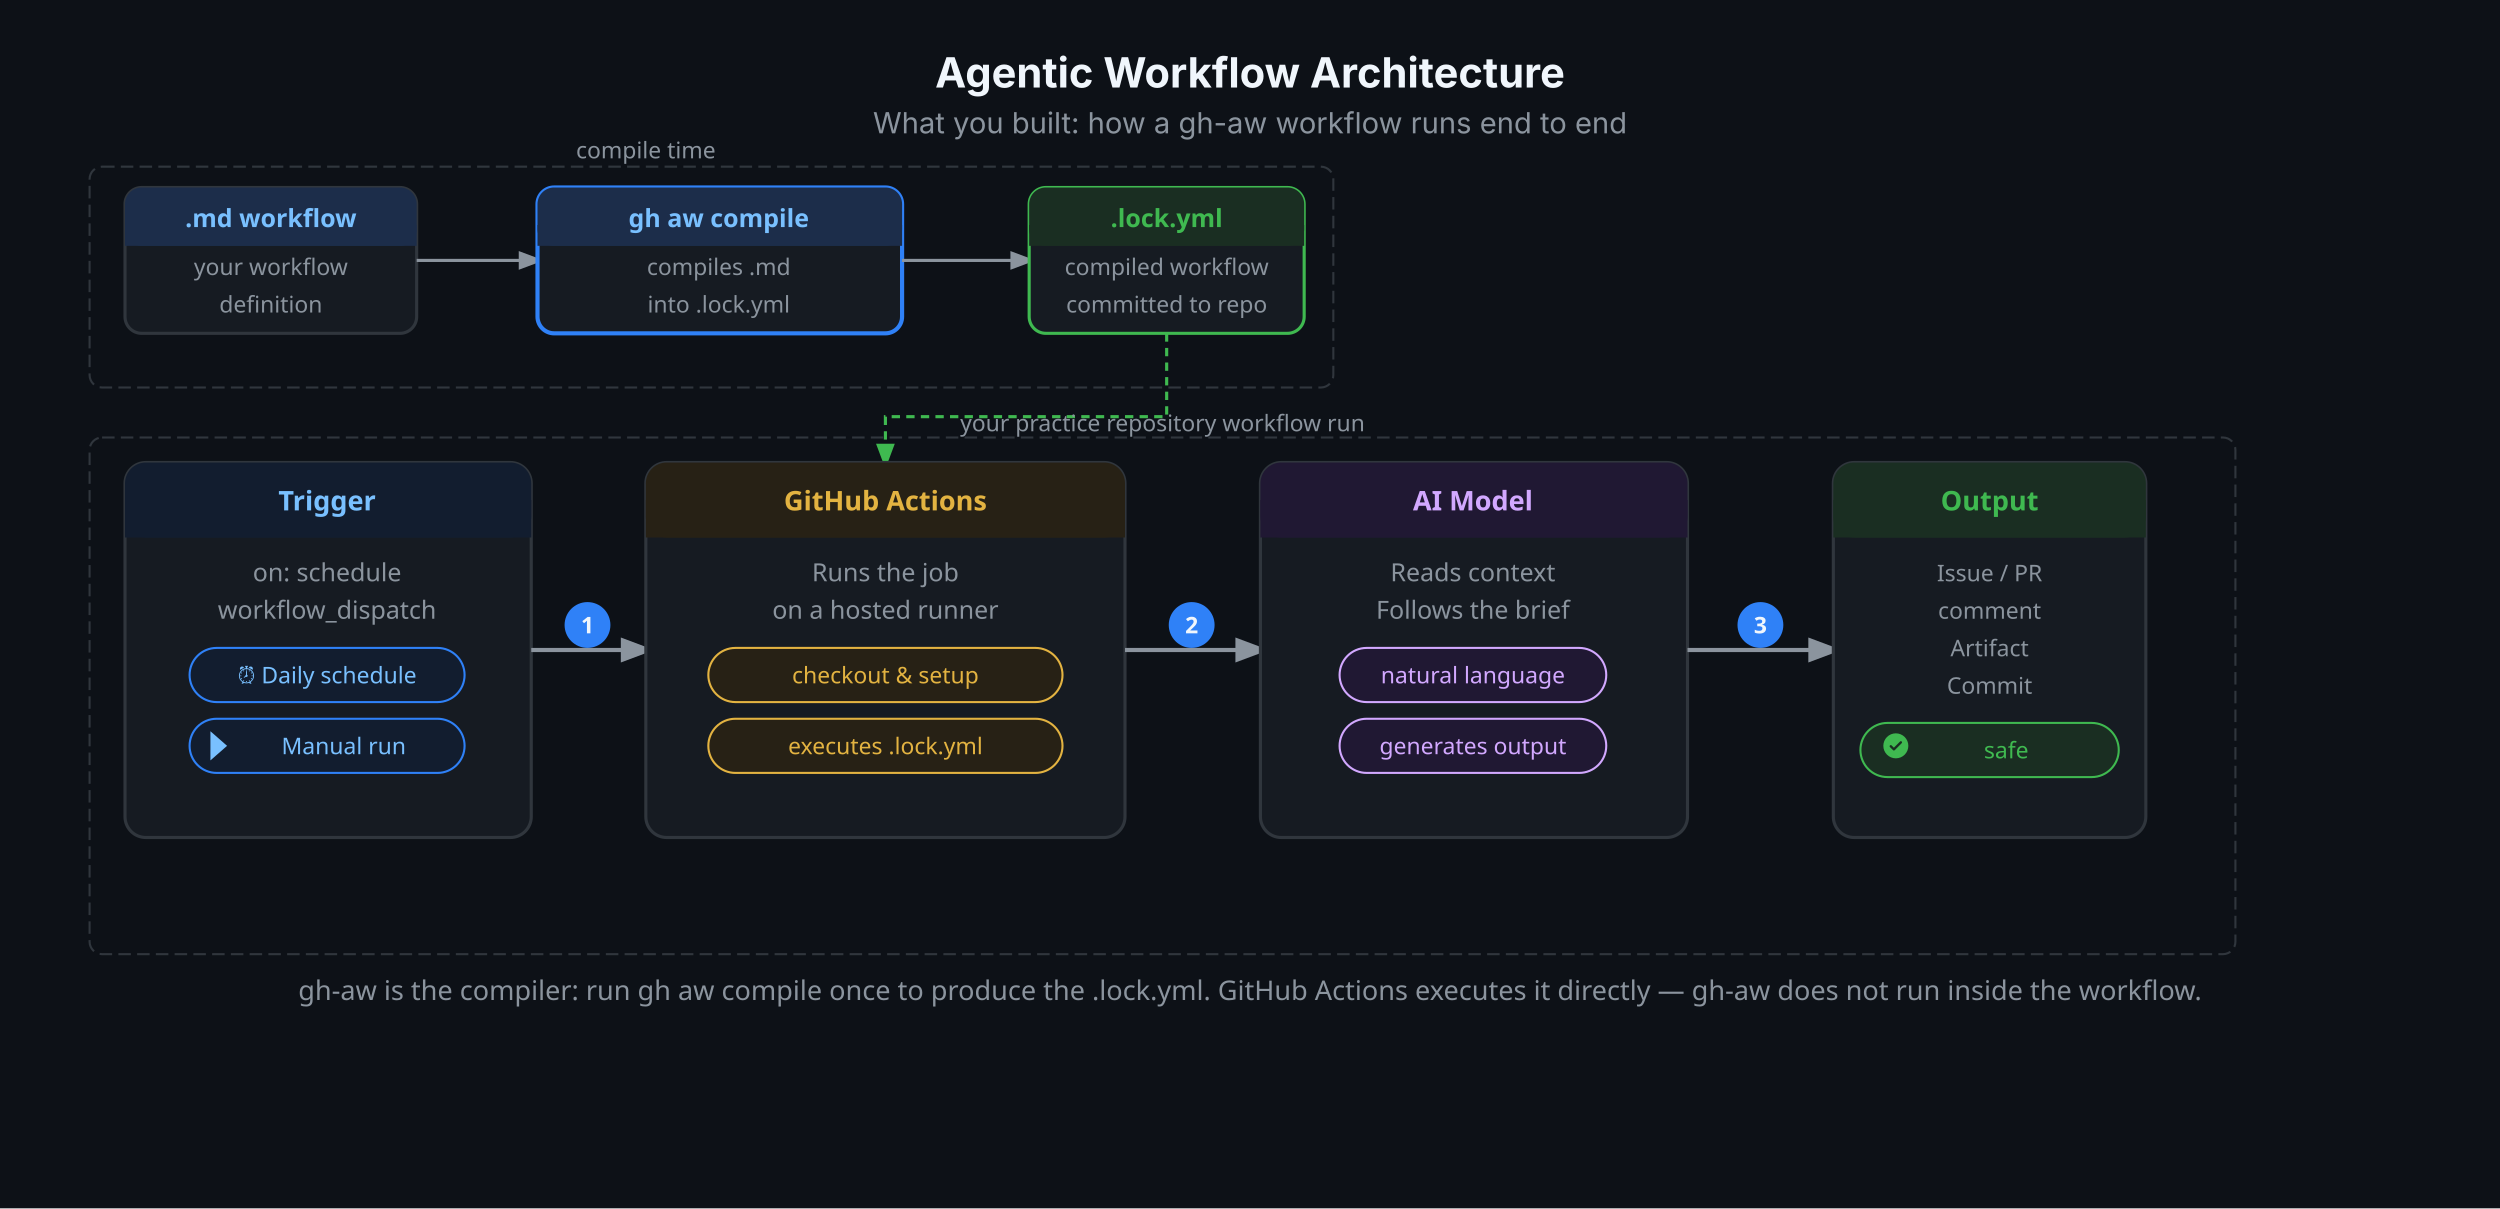
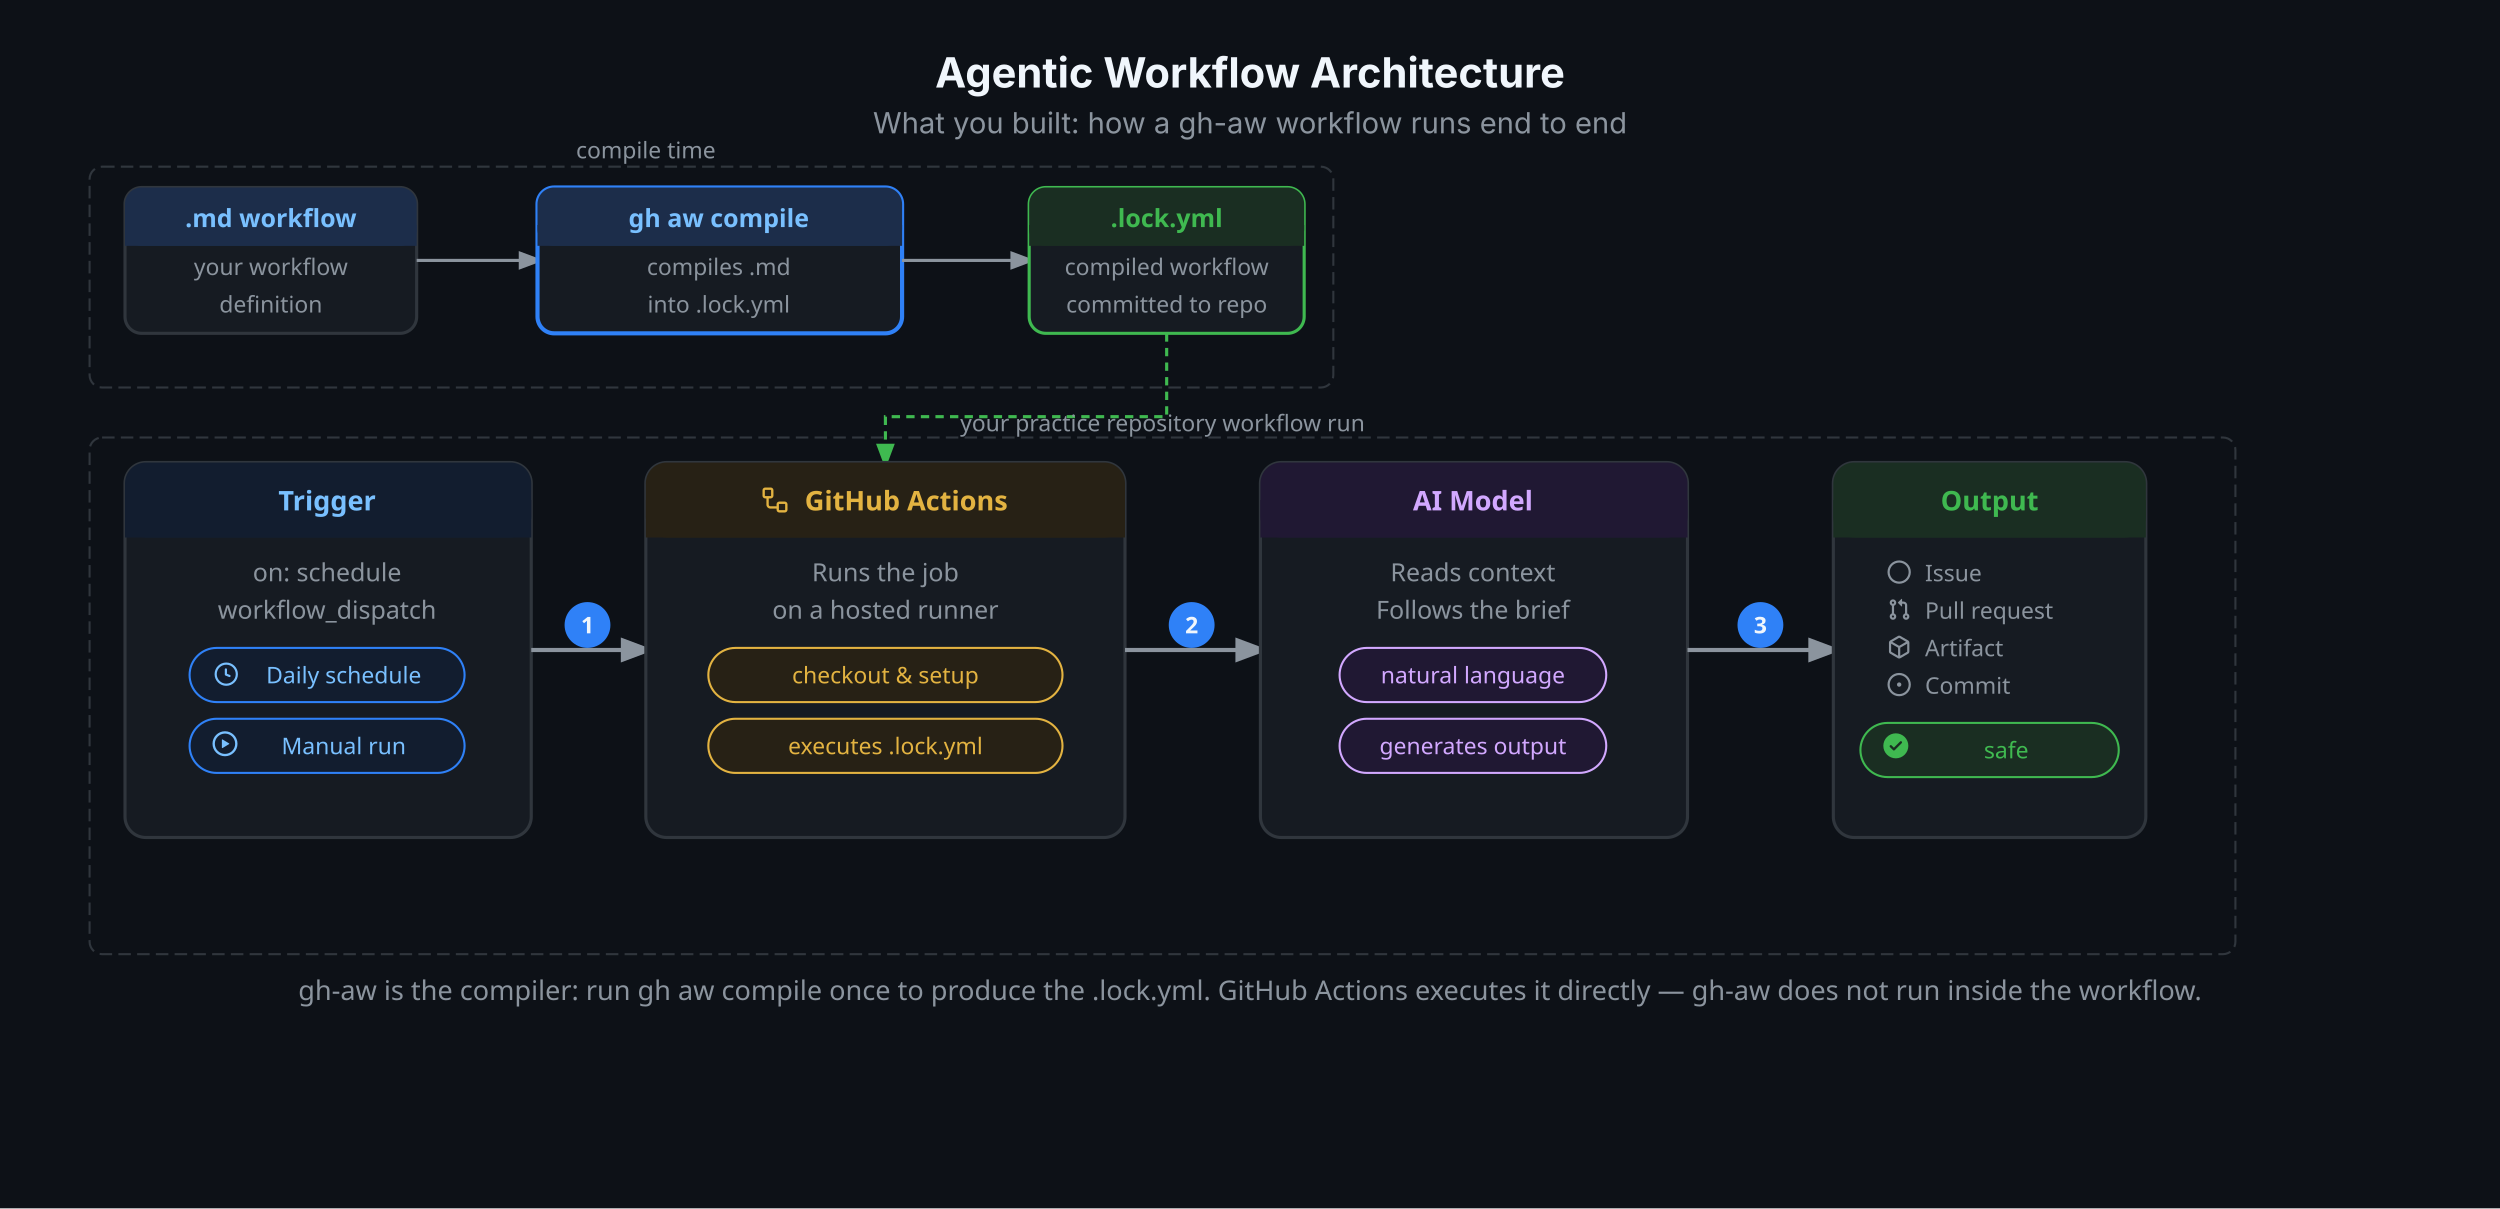
- <svg xmlns="http://www.w3.org/2000/svg" viewBox="0 0 1200 580" width="1200" height="580" role="img" aria-label="Agentic workflow architecture: at compile time, gh aw compile converts a .md workflow into a .lock.yml; at runtime, a trigger fires GitHub Actions, which executes the .lock.yml and calls an AI model to produce safe outputs">
+ <svg xmlns="http://www.w3.org/2000/svg" viewBox="0 0 1200 580" width="1200" height="580" role="img" aria-label="Agentic workflow architecture: at compile time, gh aw compile converts a .md workflow into a .lock.yml; at runtime, a trigger fires GitHub Actions, which executes the .lock.yml and calls an AI model to produce safe outputs" data-visual-kind="diagram" data-visual-id="agentic-workflow-architecture">
  <rect width="1200" height="580" fill="#0d1117" />
  <text x="600" y="42" text-anchor="middle" font-family="system-ui, -apple-system, sans-serif" font-size="20" font-weight="700" fill="#f0f6fc">Agentic Workflow Architecture</text>
  <text x="600" y="64" text-anchor="middle" font-family="system-ui, -apple-system, sans-serif" font-size="14" fill="#8b949e">What you built: how a gh-aw workflow runs end to end</text>
  <text x="310" y="76" text-anchor="middle" font-family="system-ui, sans-serif" font-size="11" fill="#8b949e">compile time</text>
  <rect x="43" y="80" width="597" height="106" rx="6" fill="none" stroke="#30363d" stroke-width="1" stroke-dasharray="6 3" />
  <rect x="60" y="90" width="140" height="70" rx="8" fill="#161b22" stroke="#30363d" stroke-width="1.5" />
  <rect x="60" y="90" width="140" height="28" rx="8" fill="#1c2d4a" />
  <rect x="60" y="108" width="140" height="10" fill="#1c2d4a" />
  <text x="130" y="109" text-anchor="middle" font-family="system-ui, sans-serif" font-size="12" font-weight="700" fill="#79c0ff">.md workflow</text>
  <text x="130" y="132" text-anchor="middle" font-family="system-ui, sans-serif" font-size="11" fill="#8b949e">your workflow</text>
  <text x="130" y="150" text-anchor="middle" font-family="system-ui, sans-serif" font-size="11" fill="#8b949e">definition</text>
  <line x1="200" y1="125" x2="258" y2="125" stroke="#8b949e" stroke-width="1.5" marker-end="url(#arrow-dark)" />
  <rect x="258" y="90" width="175" height="70" rx="8" fill="#161b22" stroke="#2f81f7" stroke-width="2" />
  <rect x="258" y="90" width="175" height="28" rx="8" fill="#1c2d4a" />
  <rect x="258" y="108" width="175" height="10" fill="#1c2d4a" />
  <text x="345" y="109" text-anchor="middle" font-family="system-ui, sans-serif" font-size="12" font-weight="700" fill="#79c0ff">gh aw compile</text>
  <text x="345" y="132" text-anchor="middle" font-family="system-ui, sans-serif" font-size="11" fill="#8b949e">compiles .md</text>
  <text x="345" y="150" text-anchor="middle" font-family="system-ui, sans-serif" font-size="11" fill="#8b949e">into .lock.yml</text>
  <line x1="433" y1="125" x2="494" y2="125" stroke="#8b949e" stroke-width="1.5" marker-end="url(#arrow-dark)" />
  <rect x="494" y="90" width="132" height="70" rx="8" fill="#161b22" stroke="#3fb950" stroke-width="1.5" />
  <rect x="494" y="90" width="132" height="28" rx="8" fill="#1a2e22" />
  <rect x="494" y="108" width="132" height="10" fill="#1a2e22" />
  <text x="560" y="109" text-anchor="middle" font-family="system-ui, sans-serif" font-size="12" font-weight="700" fill="#3fb950">.lock.yml</text>
  <text x="560" y="132" text-anchor="middle" font-family="system-ui, sans-serif" font-size="11" fill="#8b949e">compiled workflow</text>
  <text x="560" y="150" text-anchor="middle" font-family="system-ui, sans-serif" font-size="11" fill="#8b949e">committed to repo</text>
  <path d="M 560 160 L 560 200 L 425 200 L 425 222" stroke="#3fb950" stroke-width="1.5" stroke-dasharray="4 3" fill="none" marker-end="url(#arrow-green-dark)" />
  <text x="558" y="207" text-anchor="middle" font-family="system-ui, sans-serif" font-size="11" fill="#8b949e">your practice repository workflow run</text>
  <rect x="43" y="210" width="1030" height="248" rx="6" fill="none" stroke="#30363d" stroke-width="1" stroke-dasharray="6 3" />
-   <rect x="60" y="222" width="195" height="180" rx="10" fill="#161b22" stroke="#30363d" stroke-width="1.5" />
-   <rect x="60" y="222" width="195" height="36" rx="10" fill="#121d2f" />
-   <rect x="60" y="240" width="195" height="18" fill="#121d2f" />
-   <text x="157" y="245" text-anchor="middle" font-family="system-ui, sans-serif" font-size="13" font-weight="700" fill="#79c0ff">Trigger</text>
-   <text x="157" y="279" text-anchor="middle" font-family="system-ui, sans-serif" font-size="12" fill="#8b949e">on: schedule</text>
-   <text x="157" y="297" text-anchor="middle" font-family="system-ui, sans-serif" font-size="12" fill="#8b949e">workflow_dispatch</text>
-   <rect x="91" y="311" width="132" height="26" rx="13" fill="#121d2f" stroke="#2f81f7" stroke-width="1" />
-   <text x="157" y="328" text-anchor="middle" font-family="system-ui, sans-serif" font-size="11" fill="#79c0ff">⏰ Daily schedule</text>
-   <rect x="91" y="345" width="132" height="26" rx="13" fill="#121d2f" stroke="#2f81f7" stroke-width="1" />
-   <path d="m101 351 8 7-8 7Z" fill="#79c0ff" />
-   <text x="165" y="362" text-anchor="middle" font-family="system-ui, sans-serif" font-size="11" fill="#79c0ff">Manual run</text>
+   <g data-node="trigger">
+     <rect x="60" y="222" width="195" height="180" rx="10" fill="#161b22" stroke="#30363d" stroke-width="1.5" />
+     <rect x="60" y="222" width="195" height="36" rx="10" fill="#121d2f" />
+     <rect x="60" y="240" width="195" height="18" fill="#121d2f" />
+     <text x="157" y="245" text-anchor="middle" font-family="system-ui, sans-serif" font-size="13" font-weight="700" fill="#79c0ff">Trigger</text>
+     <text x="157" y="279" text-anchor="middle" font-family="system-ui, sans-serif" font-size="12" fill="#8b949e">on: schedule</text>
+     <text x="157" y="297" text-anchor="middle" font-family="system-ui, sans-serif" font-size="12" fill="#8b949e">workflow_dispatch</text>
+     <rect x="91" y="311" width="132" height="26" rx="13" fill="#121d2f" stroke="#2f81f7" stroke-width="1" />
+     <path d="M8 0a8 8 0 1 1 0 16A8 8 0 0 1 8 0ZM1.5 8a6.5 6.5 0 1 0 13 0 6.5 6.5 0 0 0-13 0Zm7-3.25v2.992l2.028.812a.75.75 0 0 1-.557 1.392l-2.5-1A.751.751 0 0 1 7 8.25v-3.5a.75.75 0 0 1 1.5 0Z" fill="#79c0ff" transform="translate(103 318) scale(.7)" />
+     <text x="165" y="328" text-anchor="middle" font-family="system-ui, sans-serif" font-size="11" fill="#79c0ff">Daily schedule</text>
+     <rect x="91" y="345" width="132" height="26" rx="13" fill="#121d2f" stroke="#2f81f7" stroke-width="1" />
+     <path d="M8 0a8 8 0 1 1 0 16A8 8 0 0 1 8 0ZM1.5 8a6.5 6.5 0 1 0 13 0 6.5 6.5 0 0 0-13 0Zm4.879-2.773 4.264 2.559a.25.25 0 0 1 0 .428l-4.264 2.559A.25.25 0 0 1 6 10.559V5.442a.25.25 0 0 1 .379-.215Z" fill="#79c0ff" transform="translate(102 351) scale(.75)" />
+     <text x="165" y="362" text-anchor="middle" font-family="system-ui, sans-serif" font-size="11" fill="#79c0ff">Manual run</text>
+   </g>
  <line x1="255" y1="312" x2="310" y2="312" stroke="#8b949e" stroke-width="2" marker-end="url(#arrow-dark)" />
  <circle cx="282" cy="300" r="11" fill="#2f81f7" />
  <text x="282" y="304" text-anchor="middle" font-family="system-ui, sans-serif" font-size="11" font-weight="700" fill="#f0f6fc">1</text>
-   <rect x="310" y="222" width="230" height="180" rx="10" fill="#161b22" stroke="#30363d" stroke-width="1.5" />
-   <rect x="310" y="222" width="230" height="36" rx="10" fill="#272115" />
-   <rect x="310" y="240" width="230" height="18" fill="#272115" />
-   <text x="425" y="245" text-anchor="middle" font-family="system-ui, sans-serif" font-size="13" font-weight="700" fill="#e3b341">GitHub Actions</text>
-   <text x="425" y="279" text-anchor="middle" font-family="system-ui, sans-serif" font-size="12" fill="#8b949e">Runs the job</text>
-   <text x="425" y="297" text-anchor="middle" font-family="system-ui, sans-serif" font-size="12" fill="#8b949e">on a hosted runner</text>
-   <rect x="340" y="311" width="170" height="26" rx="13" fill="#272115" stroke="#e3b341" stroke-width="1" />
-   <text x="425" y="328" text-anchor="middle" font-family="system-ui, sans-serif" font-size="11" fill="#e3b341">checkout &amp; setup</text>
-   <rect x="340" y="345" width="170" height="26" rx="13" fill="#272115" stroke="#e3b341" stroke-width="1" />
-   <text x="425" y="362" text-anchor="middle" font-family="system-ui, sans-serif" font-size="11" fill="#e3b341">executes .lock.yml</text>
+   <g data-node="github-actions">
+     <rect x="310" y="222" width="230" height="180" rx="10" fill="#161b22" stroke="#30363d" stroke-width="1.5" />
+     <rect x="310" y="222" width="230" height="36" rx="10" fill="#272115" />
+     <rect x="310" y="240" width="230" height="18" fill="#272115" />
+     <path d="M0 1.75C0 .784.784 0 1.75 0h3.5C6.216 0 7 .784 7 1.75v3.5A1.75 1.75 0 0 1 5.25 7H4v4a1 1 0 0 0 1 1h4v-1.25C9 9.784 9.784 9 10.75 9h3.5c.966 0 1.75.784 1.75 1.75v3.5A1.75 1.75 0 0 1 14.25 16h-3.5A1.75 1.75 0 0 1 9 14.25v-.75H5A2.5 2.5 0 0 1 2.5 11V7h-.75A1.75 1.75 0 0 1 0 5.25Zm1.75-.25a.25.25 0 0 0-.25.25v3.5c0 .138.112.25.25.25h3.5a.25.25 0 0 0 .25-.25v-3.5a.25.25 0 0 0-.25-.25Zm9 9a.25.25 0 0 0-.25.25v3.5c0 .138.112.25.25.25h3.5a.25.25 0 0 0 .25-.25v-3.5a.25.25 0 0 0-.25-.25Z" fill="#e3b341" transform="translate(366 234) scale(.75)" />
+     <text x="435" y="245" text-anchor="middle" font-family="system-ui, sans-serif" font-size="13" font-weight="700" fill="#e3b341">GitHub Actions</text>
+     <text x="425" y="279" text-anchor="middle" font-family="system-ui, sans-serif" font-size="12" fill="#8b949e">Runs the job</text>
+     <text x="425" y="297" text-anchor="middle" font-family="system-ui, sans-serif" font-size="12" fill="#8b949e">on a hosted runner</text>
+     <rect x="340" y="311" width="170" height="26" rx="13" fill="#272115" stroke="#e3b341" stroke-width="1" />
+     <text x="425" y="328" text-anchor="middle" font-family="system-ui, sans-serif" font-size="11" fill="#e3b341">checkout &amp; setup</text>
+     <rect x="340" y="345" width="170" height="26" rx="13" fill="#272115" stroke="#e3b341" stroke-width="1" />
+     <text x="425" y="362" text-anchor="middle" font-family="system-ui, sans-serif" font-size="11" fill="#e3b341">executes .lock.yml</text>
+   </g>
  <line x1="540" y1="312" x2="605" y2="312" stroke="#8b949e" stroke-width="2" marker-end="url(#arrow-dark)" />
  <circle cx="572" cy="300" r="11" fill="#2f81f7" />
  <text x="572" y="304" text-anchor="middle" font-family="system-ui, sans-serif" font-size="11" font-weight="700" fill="#f0f6fc">2</text>
-   <rect x="605" y="222" width="205" height="180" rx="10" fill="#161b22" stroke="#30363d" stroke-width="1.5" />
-   <rect x="605" y="222" width="205" height="36" rx="10" fill="#201833" />
-   <rect x="605" y="240" width="205" height="18" fill="#201833" />
-   <text x="707" y="245" text-anchor="middle" font-family="system-ui, sans-serif" font-size="13" font-weight="700" fill="#d2a8ff">AI Model</text>
-   <text x="707" y="279" text-anchor="middle" font-family="system-ui, sans-serif" font-size="12" fill="#8b949e">Reads context</text>
-   <text x="707" y="297" text-anchor="middle" font-family="system-ui, sans-serif" font-size="12" fill="#8b949e">Follows the brief</text>
-   <rect x="643" y="311" width="128" height="26" rx="13" fill="#201833" stroke="#d2a8ff" stroke-width="1" />
-   <text x="707" y="328" text-anchor="middle" font-family="system-ui, sans-serif" font-size="11" fill="#d2a8ff">natural language</text>
-   <rect x="643" y="345" width="128" height="26" rx="13" fill="#201833" stroke="#d2a8ff" stroke-width="1" />
-   <text x="707" y="362" text-anchor="middle" font-family="system-ui, sans-serif" font-size="11" fill="#d2a8ff">generates output</text>
+   <g data-node="ai-model">
+     <rect x="605" y="222" width="205" height="180" rx="10" fill="#161b22" stroke="#30363d" stroke-width="1.5" />
+     <rect x="605" y="222" width="205" height="36" rx="10" fill="#201833" />
+     <rect x="605" y="240" width="205" height="18" fill="#201833" />
+     <text x="707" y="245" text-anchor="middle" font-family="system-ui, sans-serif" font-size="13" font-weight="700" fill="#d2a8ff">AI Model</text>
+     <text x="707" y="279" text-anchor="middle" font-family="system-ui, sans-serif" font-size="12" fill="#8b949e">Reads context</text>
+     <text x="707" y="297" text-anchor="middle" font-family="system-ui, sans-serif" font-size="12" fill="#8b949e">Follows the brief</text>
+     <rect x="643" y="311" width="128" height="26" rx="13" fill="#201833" stroke="#d2a8ff" stroke-width="1" />
+     <text x="707" y="328" text-anchor="middle" font-family="system-ui, sans-serif" font-size="11" fill="#d2a8ff">natural language</text>
+     <rect x="643" y="345" width="128" height="26" rx="13" fill="#201833" stroke="#d2a8ff" stroke-width="1" />
+     <text x="707" y="362" text-anchor="middle" font-family="system-ui, sans-serif" font-size="11" fill="#d2a8ff">generates output</text>
+   </g>
  <line x1="810" y1="312" x2="880" y2="312" stroke="#8b949e" stroke-width="2" marker-end="url(#arrow-dark)" />
  <circle cx="845" cy="300" r="11" fill="#2f81f7" />
  <text x="845" y="304" text-anchor="middle" font-family="system-ui, sans-serif" font-size="11" font-weight="700" fill="#f0f6fc">3</text>
-   <rect x="880" y="222" width="150" height="180" rx="10" fill="#161b22" stroke="#30363d" stroke-width="1.5" />
-   <rect x="880" y="222" width="150" height="36" rx="10" fill="#1a2e22" />
-   <rect x="880" y="240" width="150" height="18" fill="#1a2e22" />
-   <text x="955" y="245" text-anchor="middle" font-family="system-ui, sans-serif" font-size="13" font-weight="700" fill="#3fb950">Output</text>
-   <text x="955" y="279" text-anchor="middle" font-family="system-ui, sans-serif" font-size="11" fill="#8b949e">Issue / PR</text>
-   <text x="955" y="297" text-anchor="middle" font-family="system-ui, sans-serif" font-size="11" fill="#8b949e">comment</text>
-   <text x="955" y="315" text-anchor="middle" font-family="system-ui, sans-serif" font-size="11" fill="#8b949e">Artifact</text>
-   <text x="955" y="333" text-anchor="middle" font-family="system-ui, sans-serif" font-size="11" fill="#8b949e">Commit</text>
-   <rect x="893" y="347" width="124" height="26" rx="13" fill="#1a2e22" stroke="#3fb950" stroke-width="1" />
-   <path d="M8 16A8 8 0 1 1 8 0a8 8 0 0 1 0 16Zm3.78-9.72a.751.751 0 0 0-.018-1.042.751.751 0 0 0-1.042-.018L6.75 9.19 5.28 7.72a.751.751 0 0 0-1.042.018.751.751 0 0 0-.018 1.042l2 2a.75.75 0 0 0 1.06 0Z" fill="#3fb950" transform="translate(904 352) scale(.75)" />
-   <text x="963" y="364" text-anchor="middle" font-family="system-ui, sans-serif" font-size="11" fill="#3fb950">safe</text>
+   <g data-node="safe-output">
+     <rect x="880" y="222" width="150" height="180" rx="10" fill="#161b22" stroke="#30363d" stroke-width="1.5" />
+     <rect x="880" y="222" width="150" height="36" rx="10" fill="#1a2e22" />
+     <rect x="880" y="240" width="150" height="18" fill="#1a2e22" />
+     <text x="955" y="245" text-anchor="middle" font-family="system-ui, sans-serif" font-size="13" font-weight="700" fill="#3fb950">Output</text>
+     <path d="M8 0a8 8 0 1 1 0 16A8 8 0 0 1 8 0ZM1.5 8a6.5 6.5 0 1 0 13 0 6.5 6.5 0 0 0-13 0Z" fill="#8b949e" transform="translate(906 269) scale(.7)" />
+     <text x="924" y="279" font-family="system-ui, sans-serif" font-size="11" fill="#8b949e">Issue</text>
+     <path d="M1.5 3.25a2.25 2.25 0 1 1 3 2.122v5.256a2.251 2.251 0 1 1-1.5 0V5.372A2.25 2.25 0 0 1 1.5 3.25Zm5.677-.177L9.573.677A.25.25 0 0 1 10 .854V2.5h1A2.5 2.5 0 0 1 13.5 5v5.628a2.251 2.251 0 1 1-1.5 0V5a1 1 0 0 0-1-1h-1v1.646a.25.25 0 0 1-.427.177L7.177 3.427a.25.25 0 0 1 0-.354ZM3.75 2.5a.75.75 0 1 0 0 1.5.75.75 0 0 0 0-1.5Zm0 9.5a.75.75 0 1 0 0 1.5.75.75 0 0 0 0-1.5Zm8.25.75a.75.75 0 1 0 1.5 0 .75.75 0 0 0-1.5 0Z" fill="#8b949e" transform="translate(906 287) scale(.7)" />
+     <text x="924" y="297" font-family="system-ui, sans-serif" font-size="11" fill="#8b949e">Pull request</text>
+     <path d="m8.878.392 5.25 3.045c.54.314.872.89.872 1.514v6.098a1.75 1.75 0 0 1-.872 1.514l-5.25 3.045a1.75 1.75 0 0 1-1.756 0l-5.25-3.045A1.75 1.75 0 0 1 1 11.049V4.951c0-.624.332-1.201.872-1.514L7.122.392a1.75 1.75 0 0 1 1.756 0ZM7.875 1.69l-4.63 2.685L8 7.133l4.755-2.758-4.63-2.685a.248.248 0 0 0-.25 0ZM2.5 5.677v5.372c0 .09.047.171.125.216l4.625 2.683V8.432Zm6.25 8.271 4.625-2.683a.25.25 0 0 0 .125-.216V5.677L8.75 8.432Z" fill="#8b949e" transform="translate(906 305) scale(.7)" />
+     <text x="924" y="315" font-family="system-ui, sans-serif" font-size="11" fill="#8b949e">Artifact</text>
+     <path d="M8 9.5a1.5 1.5 0 1 0 0-3 1.5 1.5 0 0 0 0 3Z M8 0a8 8 0 1 1 0 16A8 8 0 0 1 8 0ZM1.5 8a6.5 6.5 0 1 0 13 0 6.5 6.5 0 0 0-13 0Z" fill="#8b949e" transform="translate(906 323) scale(.7)" />
+     <text x="924" y="333" font-family="system-ui, sans-serif" font-size="11" fill="#8b949e">Commit</text>
+     <rect x="893" y="347" width="124" height="26" rx="13" fill="#1a2e22" stroke="#3fb950" stroke-width="1" />
+     <path data-state="success" d="M8 16A8 8 0 1 1 8 0a8 8 0 0 1 0 16Zm3.78-9.72a.751.751 0 0 0-.018-1.042.751.751 0 0 0-1.042-.018L6.75 9.19 5.28 7.72a.751.751 0 0 0-1.042.018.751.751 0 0 0-.018 1.042l2 2a.75.75 0 0 0 1.06 0Z" fill="#3fb950" transform="translate(904 352) scale(.75)" />
+     <text x="963" y="364" text-anchor="middle" font-family="system-ui, sans-serif" font-size="11" fill="#3fb950">safe</text>
+   </g>
  <text x="600" y="480" text-anchor="middle" font-family="system-ui, sans-serif" font-size="13" fill="#8b949e">gh-aw is the compiler: run gh aw compile once to produce the .lock.yml. GitHub Actions executes it directly — gh-aw does not run inside the workflow.</text>
  <defs>
    <marker id="arrow-dark" markerWidth="8" markerHeight="8" refX="6" refY="3" orient="auto">
      <path d="M0,0 L0,6 L8,3 z" fill="#8b949e" />
    </marker>
    <marker id="arrow-green-dark" markerWidth="8" markerHeight="8" refX="6" refY="3" orient="auto">
      <path d="M0,0 L0,6 L8,3 z" fill="#3fb950" />
    </marker>
  </defs>
</svg>
